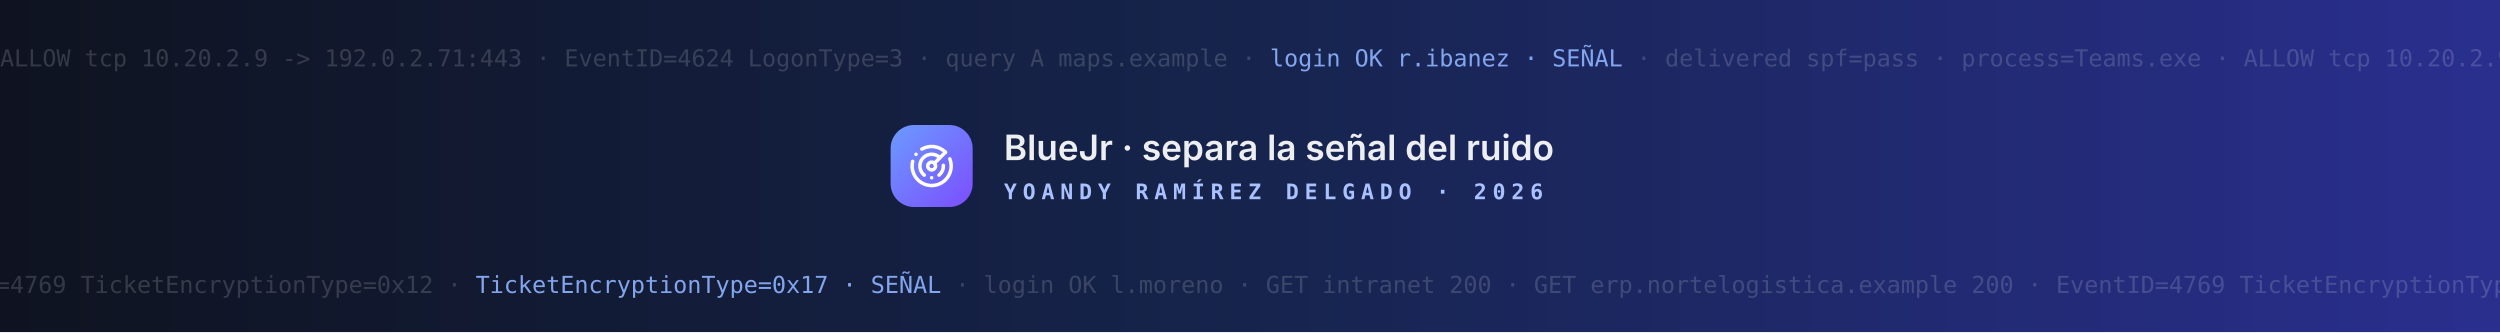
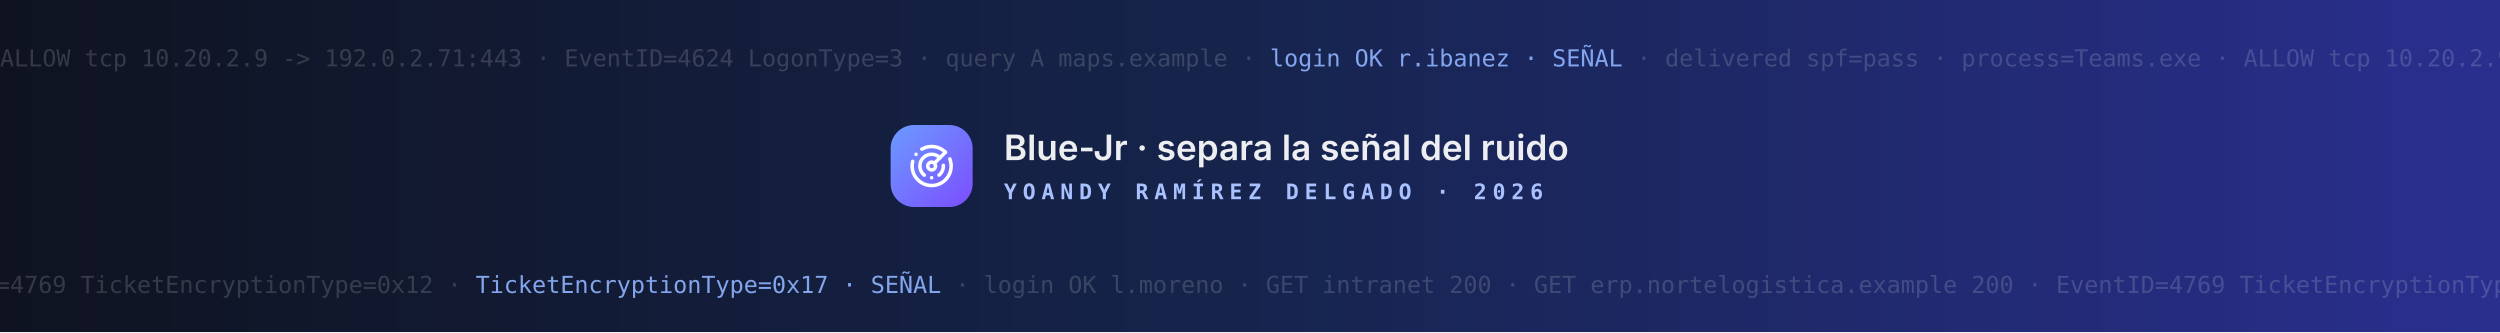
<svg xmlns="http://www.w3.org/2000/svg" width="1280" height="170" viewBox="0 0 1280 170" role="img" aria-labelledby="t">
  <defs>
    <linearGradient id="bg" x1="0" y1="0" x2="1" y2="0">
      <stop offset="0" stop-color="#0f1320" />
      <stop offset=".5" stop-color="#16244d" />
      <stop offset="1" stop-color="#2a2f8f" />
    </linearGradient>
    <linearGradient id="mark" x1="0" y1="0" x2="1" y2="1">
      <stop offset="0" stop-color="#6b9bff" />
      <stop offset="1" stop-color="#7c4dff" />
    </linearGradient>
    <clipPath id="frame">
      <rect width="1280" height="170" />
    </clipPath>
  </defs>
  <style>
    .ico { fill: none; stroke: #fff; stroke-width: 1.8; stroke-linecap: round; stroke-linejoin: round; }
    .t { font: 600 18px 'Outfit','Segoe UI Variable Text','SF Pro Text',-apple-system,'Segoe UI',system-ui,sans-serif; fill: rgba(255,255,255,.92); }
    .s { font: 700 11px ui-monospace,'SF Mono','Cascadia Code',Consolas,monospace; letter-spacing: 3px; fill: #a9c2ff; }
    .r { font: 500 12px ui-monospace,'SF Mono','Cascadia Code',Consolas,monospace; fill: #ffffff; fill-opacity: .16; }
    .r b, .r .x { fill: #8fb4ff; fill-opacity: .9; }
    .w1 { animation: drift 26s linear infinite; }
    .w2 { animation: drift 34s linear infinite reverse; }
    @keyframes drift { to { transform: translateX(-640px) } }
    @media (prefers-reduced-motion: reduce) { .w1, .w2 { animation: none } }
  </style>
  <g clip-path="url(#frame)">
    <rect width="1280" height="170" fill="url(#bg)" />
    <g class="w1">
      <text class="r" y="34">ALLOW tcp 10.20.2.9 -&gt; 192.0.2.71:443 · EventID=4624 LogonType=3 · query A maps.example · <tspan class="x">login OK r.ibanez · SEÑAL</tspan> · delivered spf=pass · process=Teams.exe · ALLOW tcp 10.20.2.9 -&gt; 192.0.2.71:443 · EventID=4624 LogonType=3 · query A maps.example · <tspan class="x">login OK r.ibanez · SEÑAL</tspan> · delivered spf=pass · process=Teams.exe</text>
    </g>
    <g class="w2">
      <text class="r" y="150" x="-320">GET erp.nortelogistica.example 200 · EventID=4769 TicketEncryptionType=0x12 · <tspan class="x">TicketEncryptionType=0x17 · SEÑAL</tspan> · login OK l.moreno · GET intranet 200 · GET erp.nortelogistica.example 200 · EventID=4769 TicketEncryptionType=0x12 · <tspan class="x">TicketEncryptionType=0x17 · SEÑAL</tspan> · login OK l.moreno · GET intranet 200</text>
    </g>
    <g transform="translate(456 64)">
      <rect width="42" height="42" rx="12" fill="url(#mark)" />
      <g transform="translate(9 9)" class="ico">
        <path d="M19.07 4.93A10 10 0 0 0 6.99 3.34" />
        <path d="M4 6h.01" />
        <path d="M2.29 9.62A10 10 0 1 0 21.31 8.35" />
        <path d="M16.24 7.76A6 6 0 1 0 8.23 16.67" />
        <path d="M12 18h.01" />
        <path d="M17.99 11.66A6 6 0 0 1 15.77 16.67" />
        <path d="m13.41 10.59 5.66-5.66" />
        <circle cx="12" cy="12" r="2" />
      </g>
-       <text x="58" y="18" class="t">BlueJr · separa la señal del ruido</text>
+       <text x="58" y="18" class="t">Blue-Jr · separa la señal del ruido</text>
      <text x="58" y="38" class="s">YOANDY RAMÍREZ DELGADO · 2026</text>
    </g>
  </g>
</svg>
